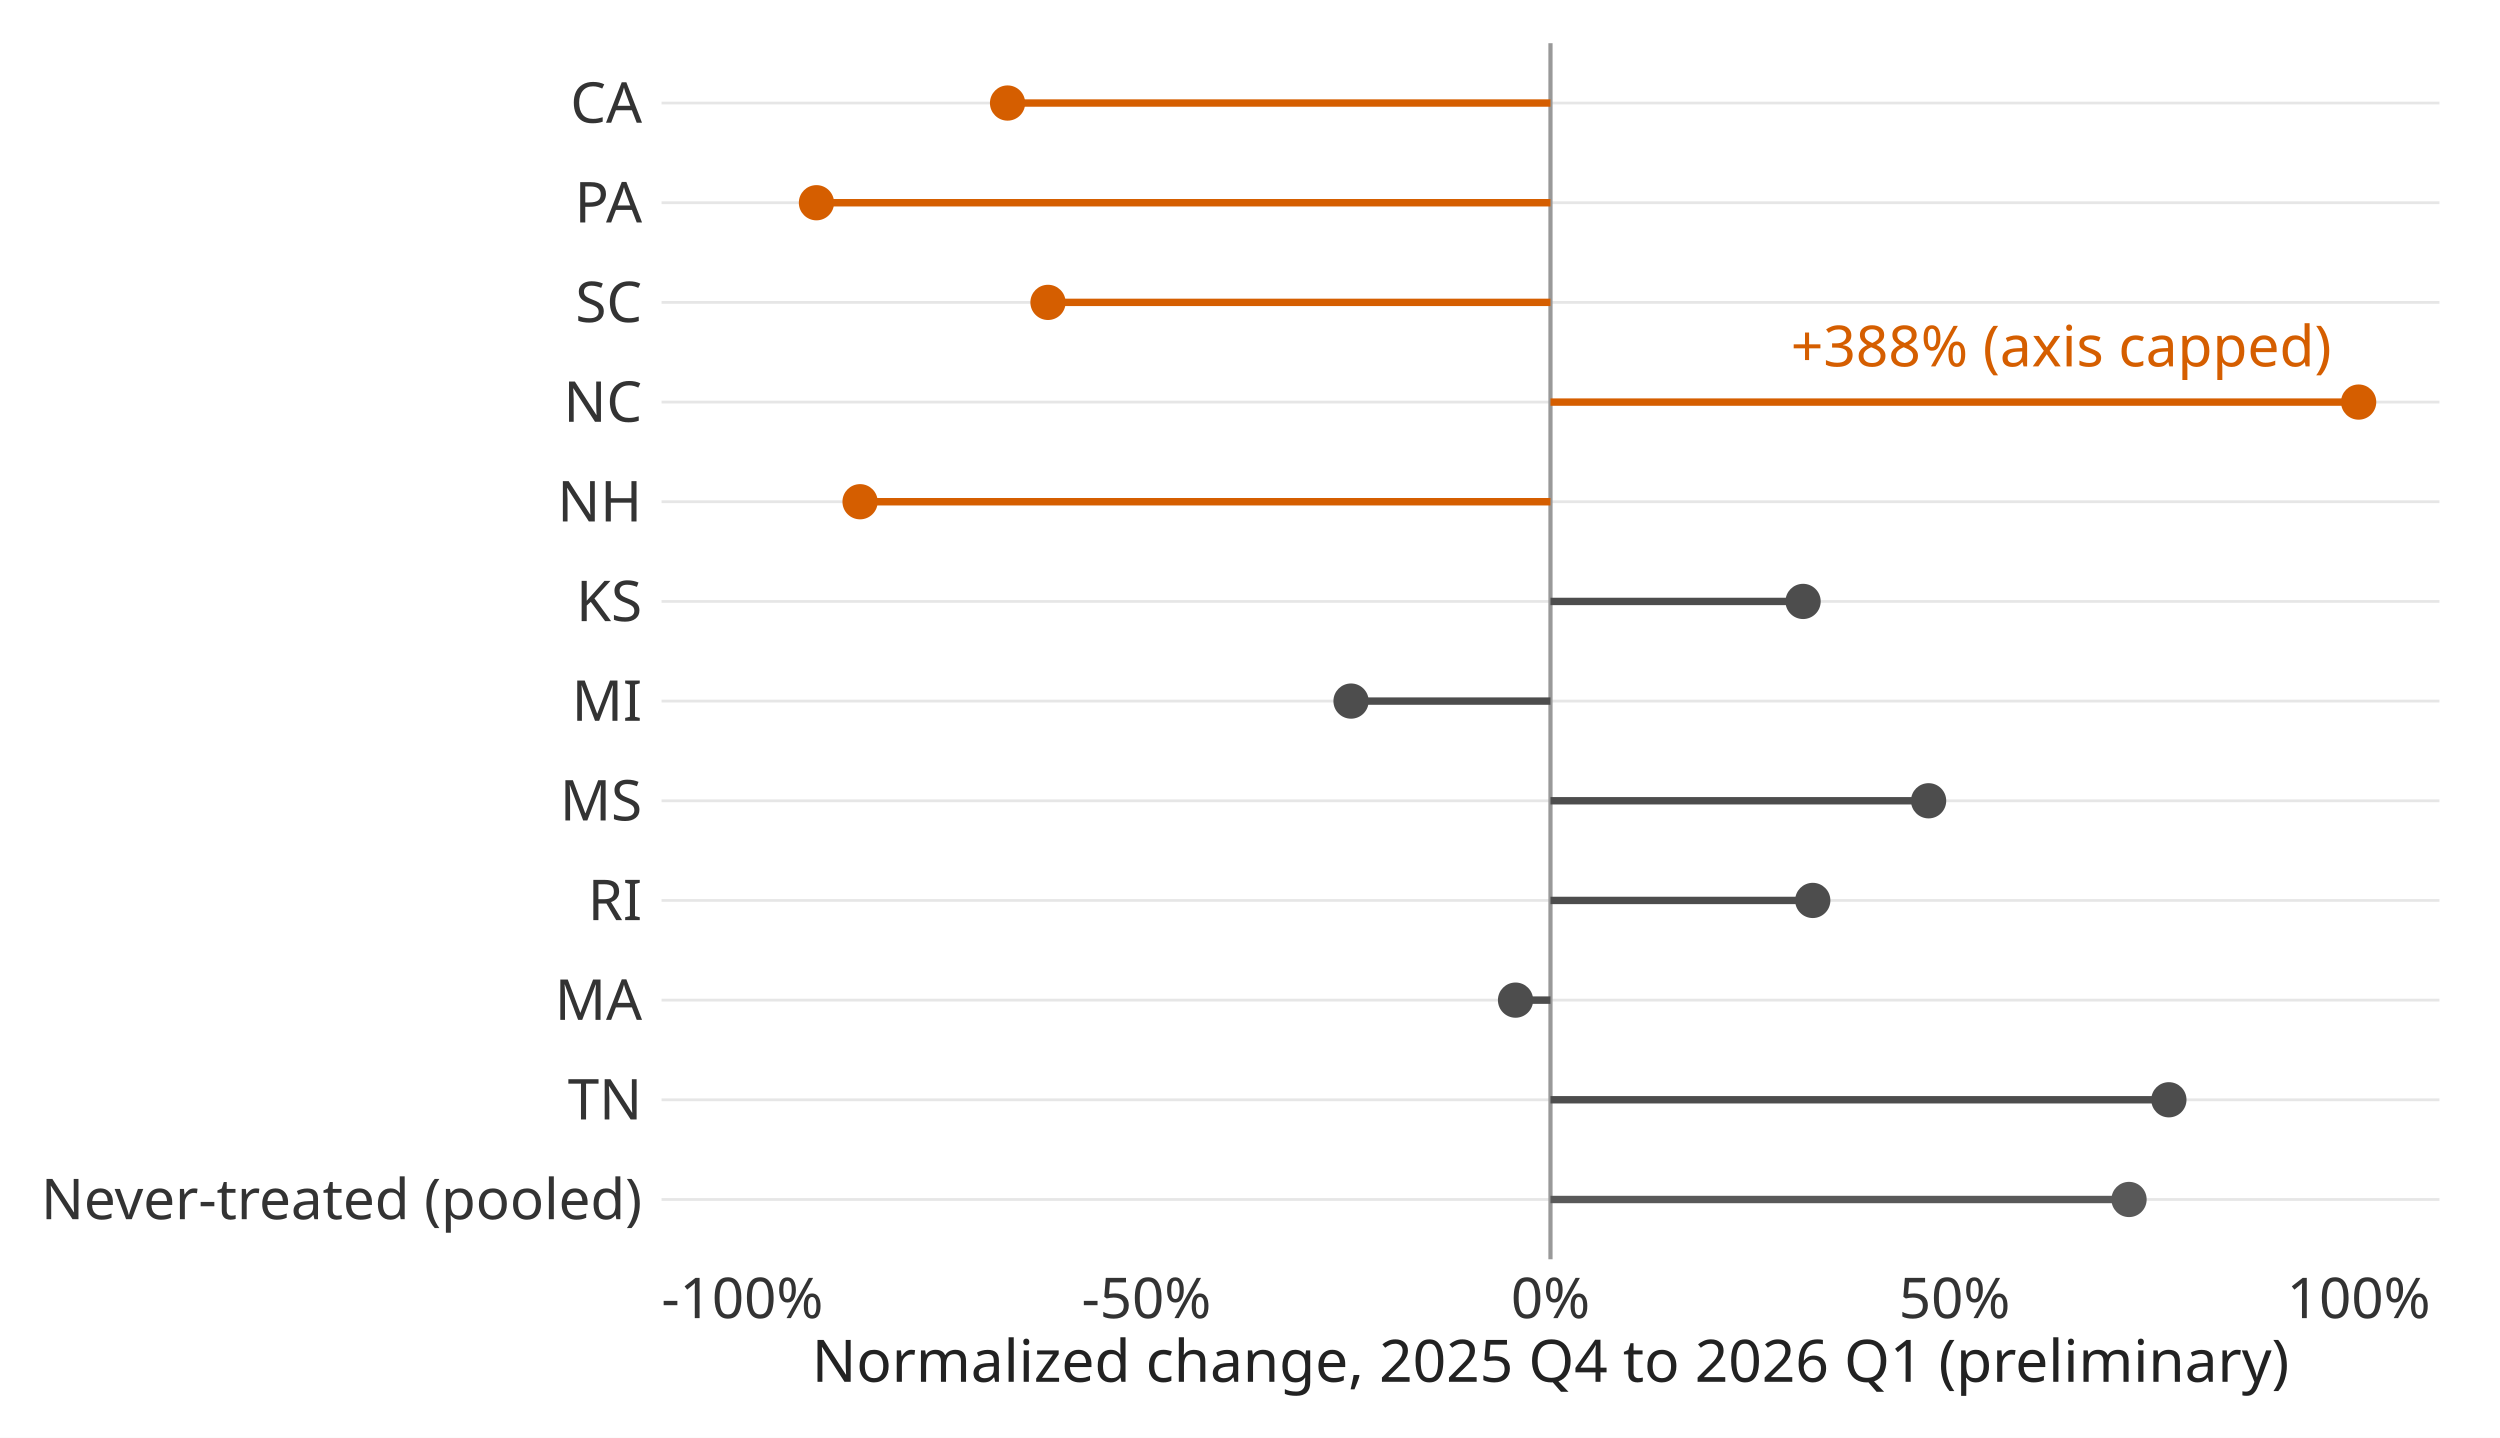
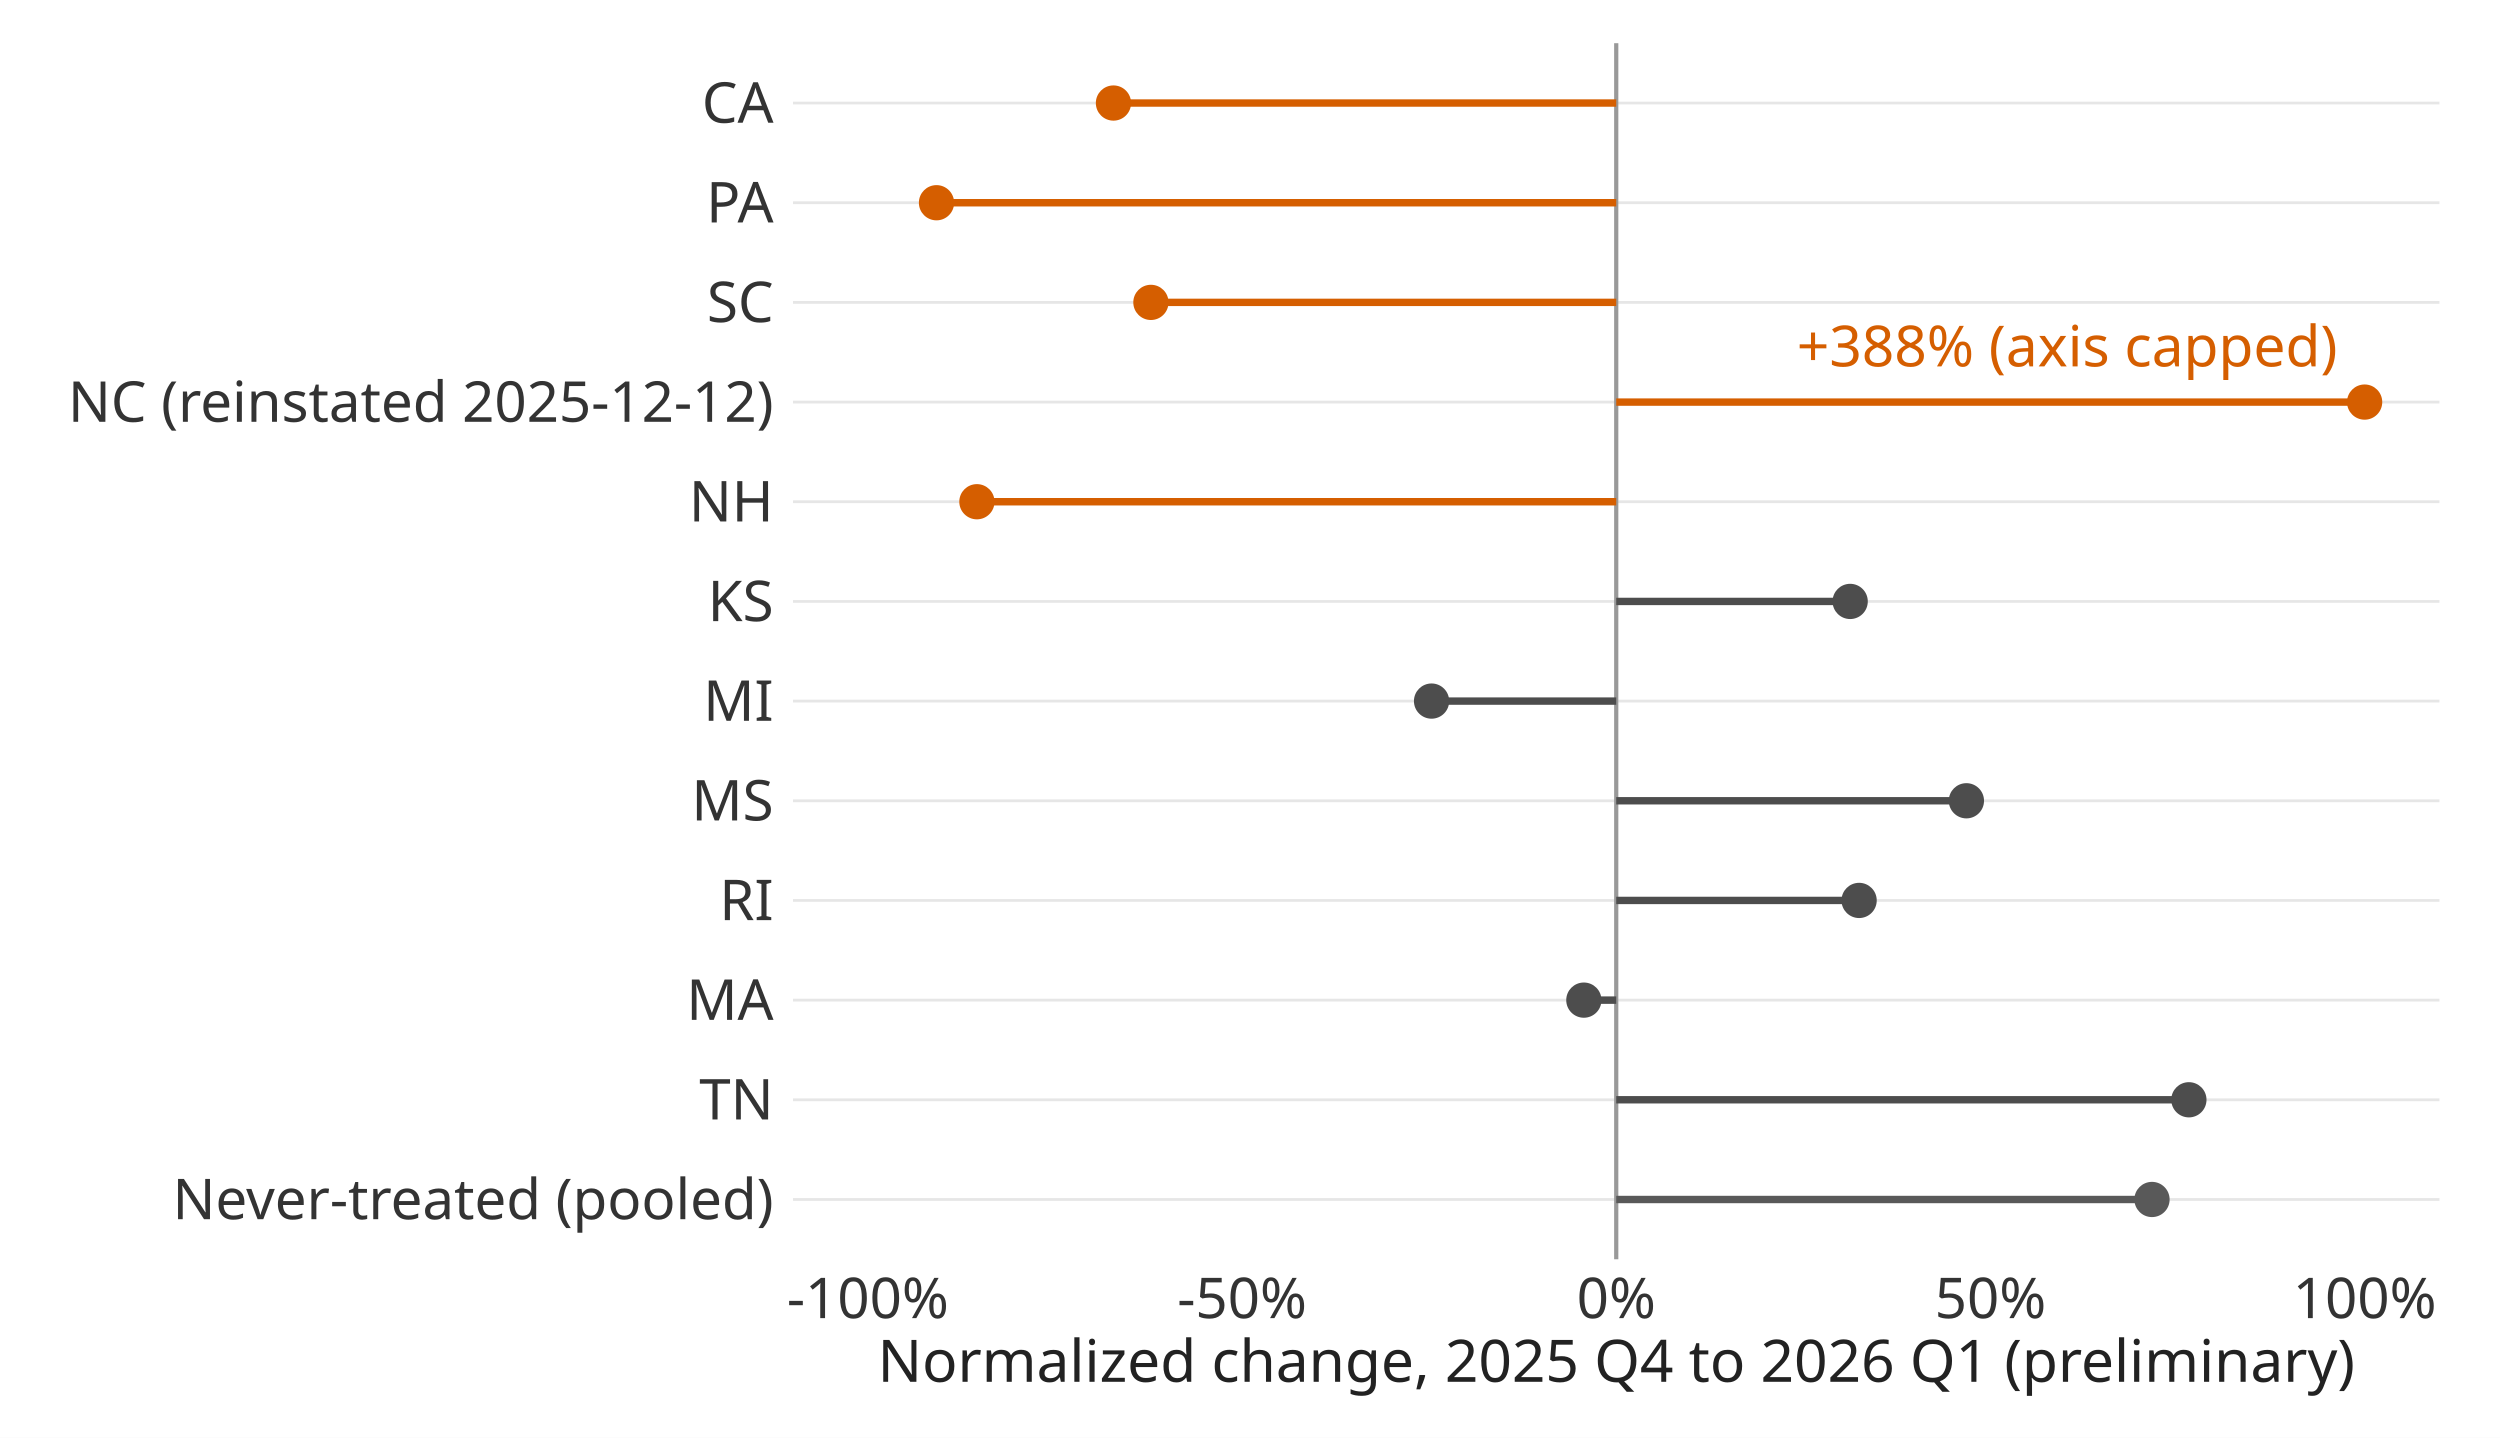
<svg xmlns="http://www.w3.org/2000/svg" width="576.00pt" height="331.20pt" viewBox="0 0 576.00 331.20">
  <g class="svglite">
    <defs>
      <style type="text/css">
    .svglite line, .svglite polyline, .svglite polygon, .svglite path, .svglite rect, .svglite circle {
      fill: none;
      stroke: #000000;
      stroke-linecap: round;
      stroke-linejoin: round;
      stroke-miterlimit: 10.00;
    }
    .svglite text {
      white-space: pre;
    }
    .svglite g.glyphgroup path {
      fill: inherit;
      stroke: none;
    }
  </style>
    </defs>
    <rect width="100%" height="100%" style="stroke: none; fill: #FFFFFF;" />
    <defs>
      <clipPath id="cpMC4wMHw1NzYuMDB8MC4wMHwzMzEuMjA=">
        <rect x="0.00" y="0.00" width="576.00" height="331.20" />
      </clipPath>
    </defs>
    <g clip-path="url(#cpMC4wMHw1NzYuMDB8MC4wMHwzMzEuMjA=)">
      <rect x="0.00" y="0.00" width="576.00" height="331.20" style="stroke-width: 0.97; stroke: none; fill: #FFFFFF;" />
    </g>
    <defs>
-       <clipPath id="cpMTUyLjQyfDU2Mi4wNXw5Ljk2fDI5MC4xNA==">
-         <rect x="152.42" y="9.96" width="409.64" height="280.17" />
+       <clipPath id="cpMTgyLjcxfDU2Mi4wNXw5Ljk2fDI5MC4xNA==">
+         <rect x="182.71" y="9.96" width="379.34" height="280.17" />
      </clipPath>
    </defs>
-     <g clip-path="url(#cpMTUyLjQyfDU2Mi4wNXw5Ljk2fDI5MC4xNA==)">
-       <polyline points="152.42,276.36 562.05,276.36 " style="stroke-width: 0.64; stroke: #E6E6E6; stroke-linecap: butt;" />
-       <polyline points="152.42,253.39 562.05,253.39 " style="stroke-width: 0.64; stroke: #E6E6E6; stroke-linecap: butt;" />
-       <polyline points="152.42,230.43 562.05,230.43 " style="stroke-width: 0.64; stroke: #E6E6E6; stroke-linecap: butt;" />
-       <polyline points="152.42,207.46 562.05,207.46 " style="stroke-width: 0.64; stroke: #E6E6E6; stroke-linecap: butt;" />
-       <polyline points="152.42,184.50 562.05,184.50 " style="stroke-width: 0.64; stroke: #E6E6E6; stroke-linecap: butt;" />
-       <polyline points="152.42,161.53 562.05,161.53 " style="stroke-width: 0.64; stroke: #E6E6E6; stroke-linecap: butt;" />
-       <polyline points="152.42,138.57 562.05,138.57 " style="stroke-width: 0.64; stroke: #E6E6E6; stroke-linecap: butt;" />
-       <polyline points="152.42,115.60 562.05,115.60 " style="stroke-width: 0.64; stroke: #E6E6E6; stroke-linecap: butt;" />
-       <polyline points="152.42,92.64 562.05,92.64 " style="stroke-width: 0.64; stroke: #E6E6E6; stroke-linecap: butt;" />
-       <polyline points="152.42,69.67 562.05,69.67 " style="stroke-width: 0.64; stroke: #E6E6E6; stroke-linecap: butt;" />
-       <polyline points="152.42,46.71 562.05,46.71 " style="stroke-width: 0.64; stroke: #E6E6E6; stroke-linecap: butt;" />
-       <polyline points="152.42,23.74 562.05,23.74 " style="stroke-width: 0.64; stroke: #E6E6E6; stroke-linecap: butt;" />
-       <line x1="357.23" y1="290.14" x2="357.23" y2="9.96" style="stroke-width: 0.97; stroke: #999999; stroke-linecap: butt;" />
-       <line x1="357.23" y1="23.74" x2="232.14" y2="23.74" style="stroke-width: 1.71; stroke: #D55E00; stroke-linecap: butt;" />
-       <line x1="357.23" y1="46.71" x2="188.11" y2="46.71" style="stroke-width: 1.71; stroke: #D55E00; stroke-linecap: butt;" />
-       <line x1="357.23" y1="69.67" x2="241.46" y2="69.67" style="stroke-width: 1.71; stroke: #D55E00; stroke-linecap: butt;" />
-       <line x1="357.23" y1="92.64" x2="543.43" y2="92.64" style="stroke-width: 1.71; stroke: #D55E00; stroke-linecap: butt;" />
-       <line x1="357.23" y1="115.60" x2="198.16" y2="115.60" style="stroke-width: 1.71; stroke: #D55E00; stroke-linecap: butt;" />
-       <line x1="357.23" y1="138.57" x2="415.43" y2="138.57" style="stroke-width: 1.71; stroke: #4D4D4D; stroke-linecap: butt;" />
-       <line x1="357.23" y1="161.53" x2="311.28" y2="161.53" style="stroke-width: 1.71; stroke: #4D4D4D; stroke-linecap: butt;" />
-       <line x1="357.23" y1="184.50" x2="444.35" y2="184.50" style="stroke-width: 1.71; stroke: #4D4D4D; stroke-linecap: butt;" />
-       <line x1="357.23" y1="207.46" x2="417.66" y2="207.46" style="stroke-width: 1.71; stroke: #4D4D4D; stroke-linecap: butt;" />
-       <line x1="357.23" y1="230.43" x2="349.18" y2="230.43" style="stroke-width: 1.71; stroke: #4D4D4D; stroke-linecap: butt;" />
-       <line x1="357.23" y1="253.39" x2="499.71" y2="253.39" style="stroke-width: 1.71; stroke: #4D4D4D; stroke-linecap: butt;" />
-       <line x1="357.23" y1="276.36" x2="490.53" y2="276.36" style="stroke-width: 1.71; stroke: #595959; stroke-linecap: butt;" />
-       <circle cx="232.14" cy="23.74" r="3.74" style="stroke-width: 0.64; stroke: #D55E00; fill: #D55E00;" />
-       <circle cx="188.11" cy="46.71" r="3.74" style="stroke-width: 0.64; stroke: #D55E00; fill: #D55E00;" />
-       <circle cx="241.46" cy="69.67" r="3.74" style="stroke-width: 0.64; stroke: #D55E00; fill: #D55E00;" />
-       <circle cx="543.43" cy="92.64" r="3.74" style="stroke-width: 0.64; stroke: #D55E00; fill: #D55E00;" />
-       <circle cx="198.16" cy="115.60" r="3.74" style="stroke-width: 0.64; stroke: #D55E00; fill: #D55E00;" />
-       <circle cx="415.43" cy="138.57" r="3.74" style="stroke-width: 0.64; stroke: #4D4D4D; fill: #4D4D4D;" />
-       <circle cx="311.28" cy="161.53" r="3.74" style="stroke-width: 0.64; stroke: #4D4D4D; fill: #4D4D4D;" />
-       <circle cx="444.35" cy="184.50" r="3.74" style="stroke-width: 0.64; stroke: #4D4D4D; fill: #4D4D4D;" />
-       <circle cx="417.66" cy="207.46" r="3.74" style="stroke-width: 0.64; stroke: #4D4D4D; fill: #4D4D4D;" />
-       <circle cx="349.18" cy="230.43" r="3.74" style="stroke-width: 0.64; stroke: #4D4D4D; fill: #4D4D4D;" />
-       <circle cx="499.71" cy="253.39" r="3.74" style="stroke-width: 0.64; stroke: #4D4D4D; fill: #4D4D4D;" />
-       <circle cx="490.53" cy="276.36" r="3.74" style="stroke-width: 0.64; stroke: #595959; fill: #595959;" />
-       <text x="537.17" y="84.42" text-anchor="end" style="font-size: 13.09px;fill: #D55E00; font-family: &quot;IBM Plex Sans&quot;;" textLength="125.17px" lengthAdjust="spacingAndGlyphs">+388% (axis capped)</text>
+     <g clip-path="url(#cpMTgyLjcxfDU2Mi4wNXw5Ljk2fDI5MC4xNA==)">
+       <polyline points="182.71,276.36 562.05,276.36 " style="stroke-width: 0.64; stroke: #E6E6E6; stroke-linecap: butt;" />
+       <polyline points="182.71,253.39 562.05,253.39 " style="stroke-width: 0.64; stroke: #E6E6E6; stroke-linecap: butt;" />
+       <polyline points="182.71,230.43 562.05,230.43 " style="stroke-width: 0.64; stroke: #E6E6E6; stroke-linecap: butt;" />
+       <polyline points="182.71,207.46 562.05,207.46 " style="stroke-width: 0.64; stroke: #E6E6E6; stroke-linecap: butt;" />
+       <polyline points="182.71,184.50 562.05,184.50 " style="stroke-width: 0.64; stroke: #E6E6E6; stroke-linecap: butt;" />
+       <polyline points="182.71,161.53 562.05,161.53 " style="stroke-width: 0.64; stroke: #E6E6E6; stroke-linecap: butt;" />
+       <polyline points="182.71,138.57 562.05,138.57 " style="stroke-width: 0.64; stroke: #E6E6E6; stroke-linecap: butt;" />
+       <polyline points="182.71,115.60 562.05,115.60 " style="stroke-width: 0.64; stroke: #E6E6E6; stroke-linecap: butt;" />
+       <polyline points="182.71,92.64 562.05,92.64 " style="stroke-width: 0.64; stroke: #E6E6E6; stroke-linecap: butt;" />
+       <polyline points="182.71,69.67 562.05,69.67 " style="stroke-width: 0.64; stroke: #E6E6E6; stroke-linecap: butt;" />
+       <polyline points="182.71,46.71 562.05,46.71 " style="stroke-width: 0.64; stroke: #E6E6E6; stroke-linecap: butt;" />
+       <polyline points="182.71,23.74 562.05,23.74 " style="stroke-width: 0.64; stroke: #E6E6E6; stroke-linecap: butt;" />
+       <line x1="372.38" y1="290.14" x2="372.38" y2="9.96" style="stroke-width: 0.97; stroke: #999999; stroke-linecap: butt;" />
+       <line x1="372.38" y1="23.74" x2="256.54" y2="23.74" style="stroke-width: 1.71; stroke: #D55E00; stroke-linecap: butt;" />
+       <line x1="372.38" y1="46.71" x2="215.77" y2="46.71" style="stroke-width: 1.71; stroke: #D55E00; stroke-linecap: butt;" />
+       <line x1="372.38" y1="69.67" x2="265.17" y2="69.67" style="stroke-width: 1.71; stroke: #D55E00; stroke-linecap: butt;" />
+       <line x1="372.38" y1="92.64" x2="544.81" y2="92.64" style="stroke-width: 1.71; stroke: #D55E00; stroke-linecap: butt;" />
+       <line x1="372.38" y1="115.60" x2="225.08" y2="115.60" style="stroke-width: 1.71; stroke: #D55E00; stroke-linecap: butt;" />
+       <line x1="372.38" y1="138.57" x2="426.28" y2="138.57" style="stroke-width: 1.71; stroke: #4D4D4D; stroke-linecap: butt;" />
+       <line x1="372.38" y1="161.53" x2="329.83" y2="161.53" style="stroke-width: 1.71; stroke: #4D4D4D; stroke-linecap: butt;" />
+       <line x1="372.38" y1="184.50" x2="453.06" y2="184.50" style="stroke-width: 1.71; stroke: #4D4D4D; stroke-linecap: butt;" />
+       <line x1="372.38" y1="207.46" x2="428.34" y2="207.46" style="stroke-width: 1.71; stroke: #4D4D4D; stroke-linecap: butt;" />
+       <line x1="372.38" y1="230.43" x2="364.92" y2="230.43" style="stroke-width: 1.71; stroke: #4D4D4D; stroke-linecap: butt;" />
+       <line x1="372.38" y1="253.39" x2="504.32" y2="253.39" style="stroke-width: 1.71; stroke: #4D4D4D; stroke-linecap: butt;" />
+       <line x1="372.38" y1="276.36" x2="495.82" y2="276.36" style="stroke-width: 1.71; stroke: #595959; stroke-linecap: butt;" />
+       <circle cx="256.54" cy="23.74" r="3.74" style="stroke-width: 0.64; stroke: #D55E00; fill: #D55E00;" />
+       <circle cx="215.77" cy="46.71" r="3.74" style="stroke-width: 0.64; stroke: #D55E00; fill: #D55E00;" />
+       <circle cx="265.17" cy="69.67" r="3.74" style="stroke-width: 0.64; stroke: #D55E00; fill: #D55E00;" />
+       <circle cx="544.81" cy="92.64" r="3.74" style="stroke-width: 0.64; stroke: #D55E00; fill: #D55E00;" />
+       <circle cx="225.08" cy="115.60" r="3.74" style="stroke-width: 0.64; stroke: #D55E00; fill: #D55E00;" />
+       <circle cx="426.28" cy="138.57" r="3.74" style="stroke-width: 0.64; stroke: #4D4D4D; fill: #4D4D4D;" />
+       <circle cx="329.83" cy="161.53" r="3.74" style="stroke-width: 0.64; stroke: #4D4D4D; fill: #4D4D4D;" />
+       <circle cx="453.06" cy="184.50" r="3.74" style="stroke-width: 0.64; stroke: #4D4D4D; fill: #4D4D4D;" />
+       <circle cx="428.34" cy="207.46" r="3.74" style="stroke-width: 0.64; stroke: #4D4D4D; fill: #4D4D4D;" />
+       <circle cx="364.92" cy="230.43" r="3.74" style="stroke-width: 0.64; stroke: #4D4D4D; fill: #4D4D4D;" />
+       <circle cx="504.32" cy="253.39" r="3.74" style="stroke-width: 0.64; stroke: #4D4D4D; fill: #4D4D4D;" />
+       <circle cx="495.82" cy="276.36" r="3.74" style="stroke-width: 0.64; stroke: #595959; fill: #595959;" />
+       <text x="538.55" y="84.42" text-anchor="end" style="font-size: 13.09px;fill: #D55E00; font-family: &quot;IBM Plex Sans&quot;;" textLength="125.17px" lengthAdjust="spacingAndGlyphs">+388% (axis capped)</text>
    </g>
    <g clip-path="url(#cpMC4wMHw1NzYuMDB8MC4wMHwzMzEuMjA=)">
-       <text x="147.93" y="280.90" text-anchor="end" style="font-size: 13.00px;fill: #333333; font-family: &quot;IBM Plex Sans&quot;;" textLength="133.98px" lengthAdjust="spacingAndGlyphs">Never-treated (pooled)</text>
-       <text x="147.93" y="257.93" text-anchor="end" style="font-size: 13.00px;fill: #333333; font-family: &quot;IBM Plex Sans&quot;;" textLength="16.62px" lengthAdjust="spacingAndGlyphs">TN</text>
-       <text x="147.93" y="234.97" text-anchor="end" style="font-size: 13.00px;fill: #333333; font-family: &quot;IBM Plex Sans&quot;;" textLength="18.89px" lengthAdjust="spacingAndGlyphs">MA</text>
-       <text x="147.93" y="212.00" text-anchor="end" style="font-size: 13.00px;fill: #333333; font-family: &quot;IBM Plex Sans&quot;;" textLength="13.52px" lengthAdjust="spacingAndGlyphs">RI</text>
-       <text x="147.93" y="189.04" text-anchor="end" style="font-size: 13.00px;fill: #333333; font-family: &quot;IBM Plex Sans&quot;;" textLength="18.11px" lengthAdjust="spacingAndGlyphs">MS</text>
-       <text x="147.93" y="166.07" text-anchor="end" style="font-size: 13.00px;fill: #333333; font-family: &quot;IBM Plex Sans&quot;;" textLength="15.77px" lengthAdjust="spacingAndGlyphs">MI</text>
-       <text x="147.93" y="143.11" text-anchor="end" style="font-size: 13.00px;fill: #333333; font-family: &quot;IBM Plex Sans&quot;;" textLength="15.72px" lengthAdjust="spacingAndGlyphs">KS</text>
-       <text x="147.93" y="120.14" text-anchor="end" style="font-size: 13.00px;fill: #333333; font-family: &quot;IBM Plex Sans&quot;;" textLength="18.38px" lengthAdjust="spacingAndGlyphs">NH</text>
-       <text x="147.93" y="97.18" text-anchor="end" style="font-size: 13.00px;fill: #333333; font-family: &quot;IBM Plex Sans&quot;;" textLength="17.27px" lengthAdjust="spacingAndGlyphs">NC</text>
-       <text x="147.93" y="74.21" text-anchor="end" style="font-size: 13.00px;fill: #333333; font-family: &quot;IBM Plex Sans&quot;;" textLength="15.62px" lengthAdjust="spacingAndGlyphs">SC</text>
-       <text x="147.93" y="51.25" text-anchor="end" style="font-size: 13.00px;fill: #333333; font-family: &quot;IBM Plex Sans&quot;;" textLength="15.62px" lengthAdjust="spacingAndGlyphs">PA</text>
-       <text x="147.93" y="28.28" text-anchor="end" style="font-size: 13.00px;fill: #333333; font-family: &quot;IBM Plex Sans&quot;;" textLength="16.41px" lengthAdjust="spacingAndGlyphs">CA</text>
-       <text x="171.04" y="303.70" text-anchor="middle" style="font-size: 13.00px;fill: #333333; font-family: &quot;IBM Plex Sans&quot;;" textLength="40.62px" lengthAdjust="spacingAndGlyphs">-100%</text>
-       <text x="264.13" y="303.70" text-anchor="middle" style="font-size: 13.00px;fill: #333333; font-family: &quot;IBM Plex Sans&quot;;" textLength="32.83px" lengthAdjust="spacingAndGlyphs">-50%</text>
-       <text x="357.23" y="303.70" text-anchor="middle" style="font-size: 13.00px;fill: #333333; font-family: &quot;IBM Plex Sans&quot;;" textLength="19.84px" lengthAdjust="spacingAndGlyphs">0%</text>
-       <text x="450.33" y="303.70" text-anchor="middle" style="font-size: 13.00px;fill: #333333; font-family: &quot;IBM Plex Sans&quot;;" textLength="27.64px" lengthAdjust="spacingAndGlyphs">50%</text>
-       <text x="543.43" y="303.70" text-anchor="middle" style="font-size: 13.00px;fill: #333333; font-family: &quot;IBM Plex Sans&quot;;" textLength="35.44px" lengthAdjust="spacingAndGlyphs">100%</text>
-       <text x="357.23" y="318.37" text-anchor="middle" style="font-size: 13.50px;fill: #222222; font-family: &quot;IBM Plex Sans&quot;;" textLength="329.34px" lengthAdjust="spacingAndGlyphs">Normalized change, 2025 Q4 to 2026 Q1 (preliminary)</text>
+       <text x="178.23" y="280.90" text-anchor="end" style="font-size: 13.00px;fill: #333333; font-family: &quot;IBM Plex Sans&quot;;" textLength="133.98px" lengthAdjust="spacingAndGlyphs">Never-treated (pooled)</text>
+       <text x="178.23" y="257.93" text-anchor="end" style="font-size: 13.00px;fill: #333333; font-family: &quot;IBM Plex Sans&quot;;" textLength="16.62px" lengthAdjust="spacingAndGlyphs">TN</text>
+       <text x="178.23" y="234.97" text-anchor="end" style="font-size: 13.00px;fill: #333333; font-family: &quot;IBM Plex Sans&quot;;" textLength="18.89px" lengthAdjust="spacingAndGlyphs">MA</text>
+       <text x="178.23" y="212.00" text-anchor="end" style="font-size: 13.00px;fill: #333333; font-family: &quot;IBM Plex Sans&quot;;" textLength="13.52px" lengthAdjust="spacingAndGlyphs">RI</text>
+       <text x="178.23" y="189.04" text-anchor="end" style="font-size: 13.00px;fill: #333333; font-family: &quot;IBM Plex Sans&quot;;" textLength="18.11px" lengthAdjust="spacingAndGlyphs">MS</text>
+       <text x="178.23" y="166.07" text-anchor="end" style="font-size: 13.00px;fill: #333333; font-family: &quot;IBM Plex Sans&quot;;" textLength="15.77px" lengthAdjust="spacingAndGlyphs">MI</text>
+       <text x="178.23" y="143.11" text-anchor="end" style="font-size: 13.00px;fill: #333333; font-family: &quot;IBM Plex Sans&quot;;" textLength="15.72px" lengthAdjust="spacingAndGlyphs">KS</text>
+       <text x="178.23" y="120.14" text-anchor="end" style="font-size: 13.00px;fill: #333333; font-family: &quot;IBM Plex Sans&quot;;" textLength="18.38px" lengthAdjust="spacingAndGlyphs">NH</text>
+       <text x="178.23" y="97.18" text-anchor="end" style="font-size: 13.00px;fill: #333333; font-family: &quot;IBM Plex Sans&quot;;" textLength="164.28px" lengthAdjust="spacingAndGlyphs">NC (reinstated 2025-12-12)</text>
+       <text x="178.23" y="74.21" text-anchor="end" style="font-size: 13.00px;fill: #333333; font-family: &quot;IBM Plex Sans&quot;;" textLength="15.62px" lengthAdjust="spacingAndGlyphs">SC</text>
+       <text x="178.23" y="51.25" text-anchor="end" style="font-size: 13.00px;fill: #333333; font-family: &quot;IBM Plex Sans&quot;;" textLength="15.62px" lengthAdjust="spacingAndGlyphs">PA</text>
+       <text x="178.23" y="28.28" text-anchor="end" style="font-size: 13.00px;fill: #333333; font-family: &quot;IBM Plex Sans&quot;;" textLength="16.41px" lengthAdjust="spacingAndGlyphs">CA</text>
+       <text x="199.95" y="303.70" text-anchor="middle" style="font-size: 13.00px;fill: #333333; font-family: &quot;IBM Plex Sans&quot;;" textLength="40.62px" lengthAdjust="spacingAndGlyphs">-100%</text>
+       <text x="286.17" y="303.70" text-anchor="middle" style="font-size: 13.00px;fill: #333333; font-family: &quot;IBM Plex Sans&quot;;" textLength="32.83px" lengthAdjust="spacingAndGlyphs">-50%</text>
+       <text x="372.38" y="303.70" text-anchor="middle" style="font-size: 13.00px;fill: #333333; font-family: &quot;IBM Plex Sans&quot;;" textLength="19.84px" lengthAdjust="spacingAndGlyphs">0%</text>
+       <text x="458.60" y="303.70" text-anchor="middle" style="font-size: 13.00px;fill: #333333; font-family: &quot;IBM Plex Sans&quot;;" textLength="27.64px" lengthAdjust="spacingAndGlyphs">50%</text>
+       <text x="544.81" y="303.70" text-anchor="middle" style="font-size: 13.00px;fill: #333333; font-family: &quot;IBM Plex Sans&quot;;" textLength="35.44px" lengthAdjust="spacingAndGlyphs">100%</text>
+       <text x="372.38" y="318.37" text-anchor="middle" style="font-size: 13.50px;fill: #222222; font-family: &quot;IBM Plex Sans&quot;;" textLength="329.34px" lengthAdjust="spacingAndGlyphs">Normalized change, 2025 Q4 to 2026 Q1 (preliminary)</text>
    </g>
  </g>
</svg>
